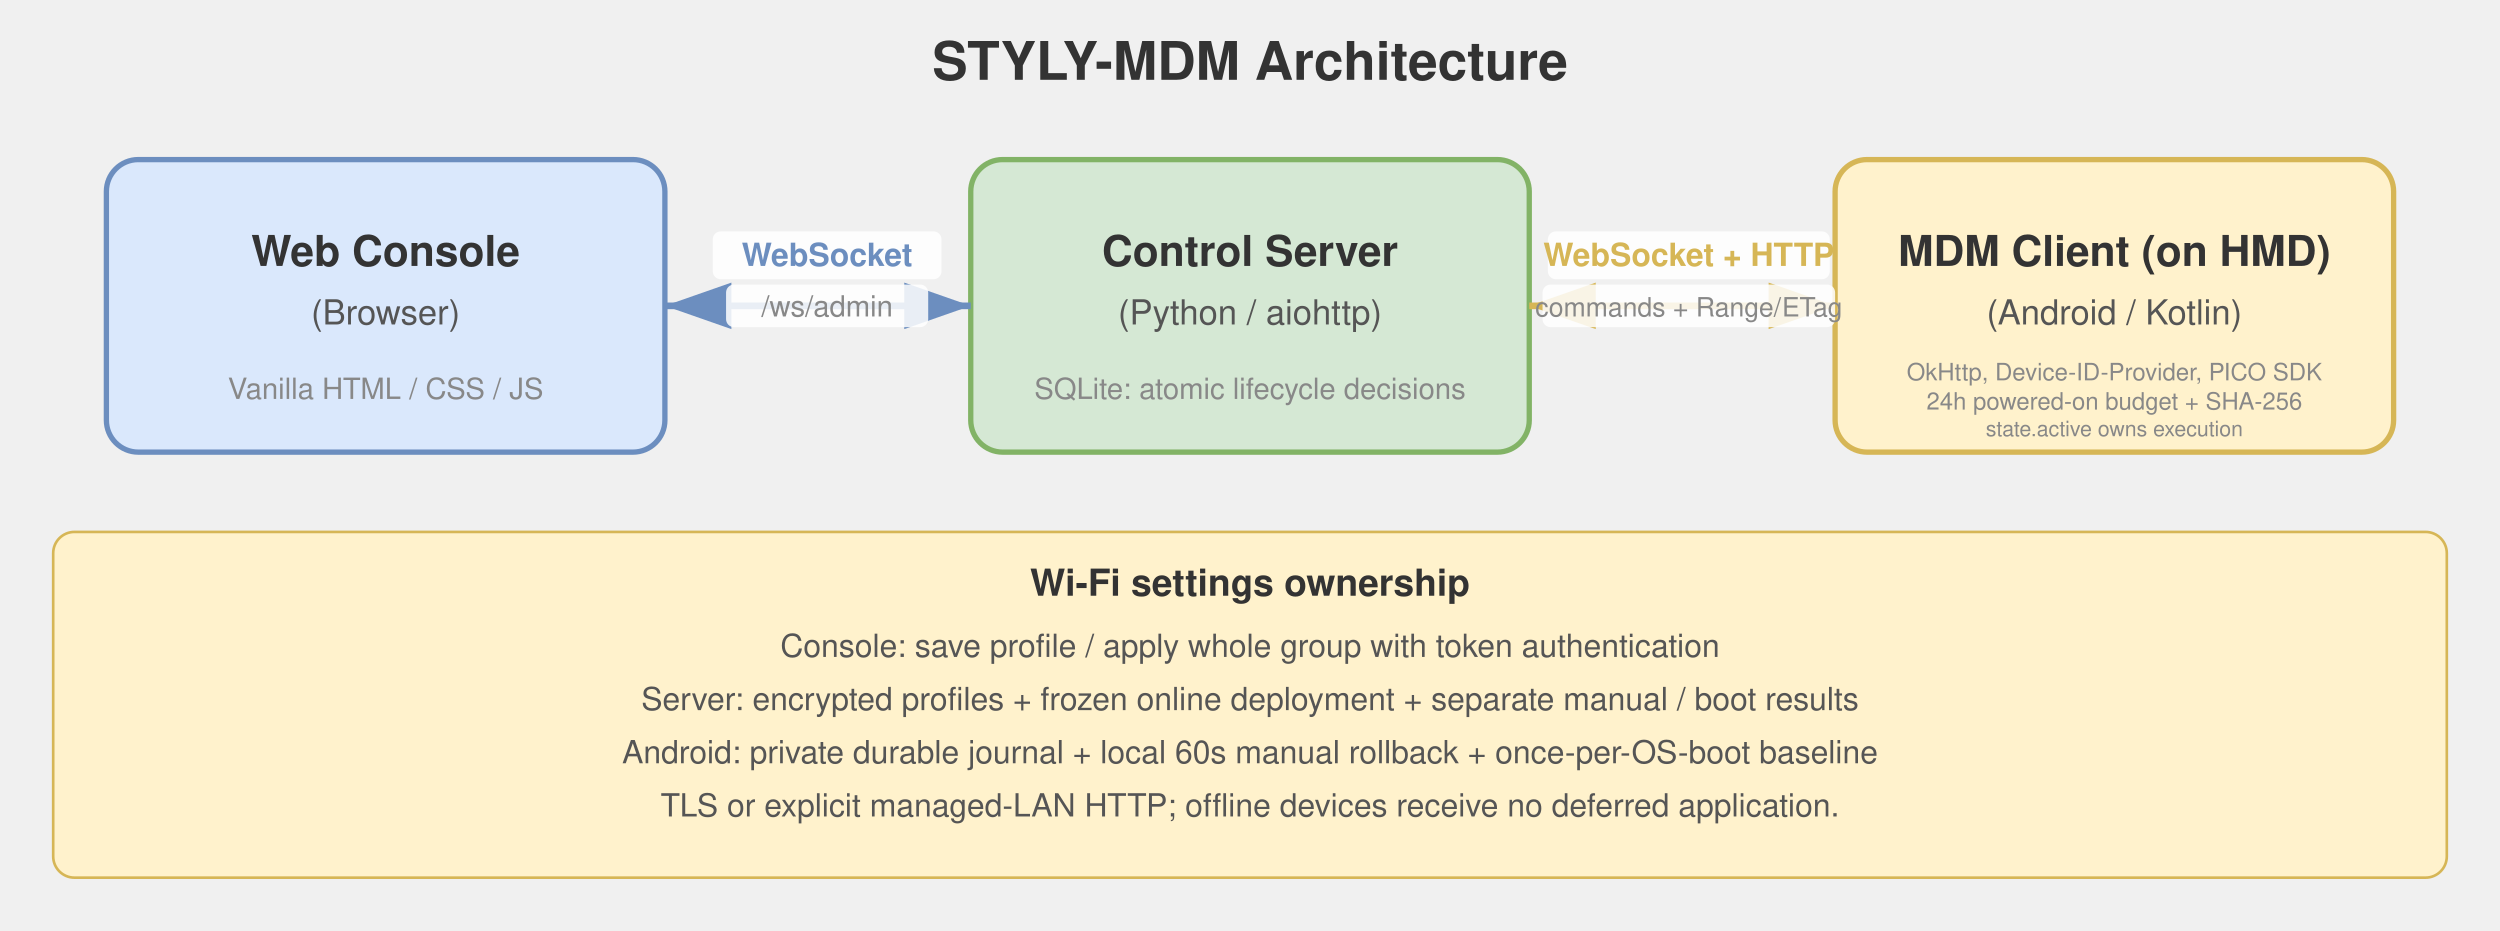
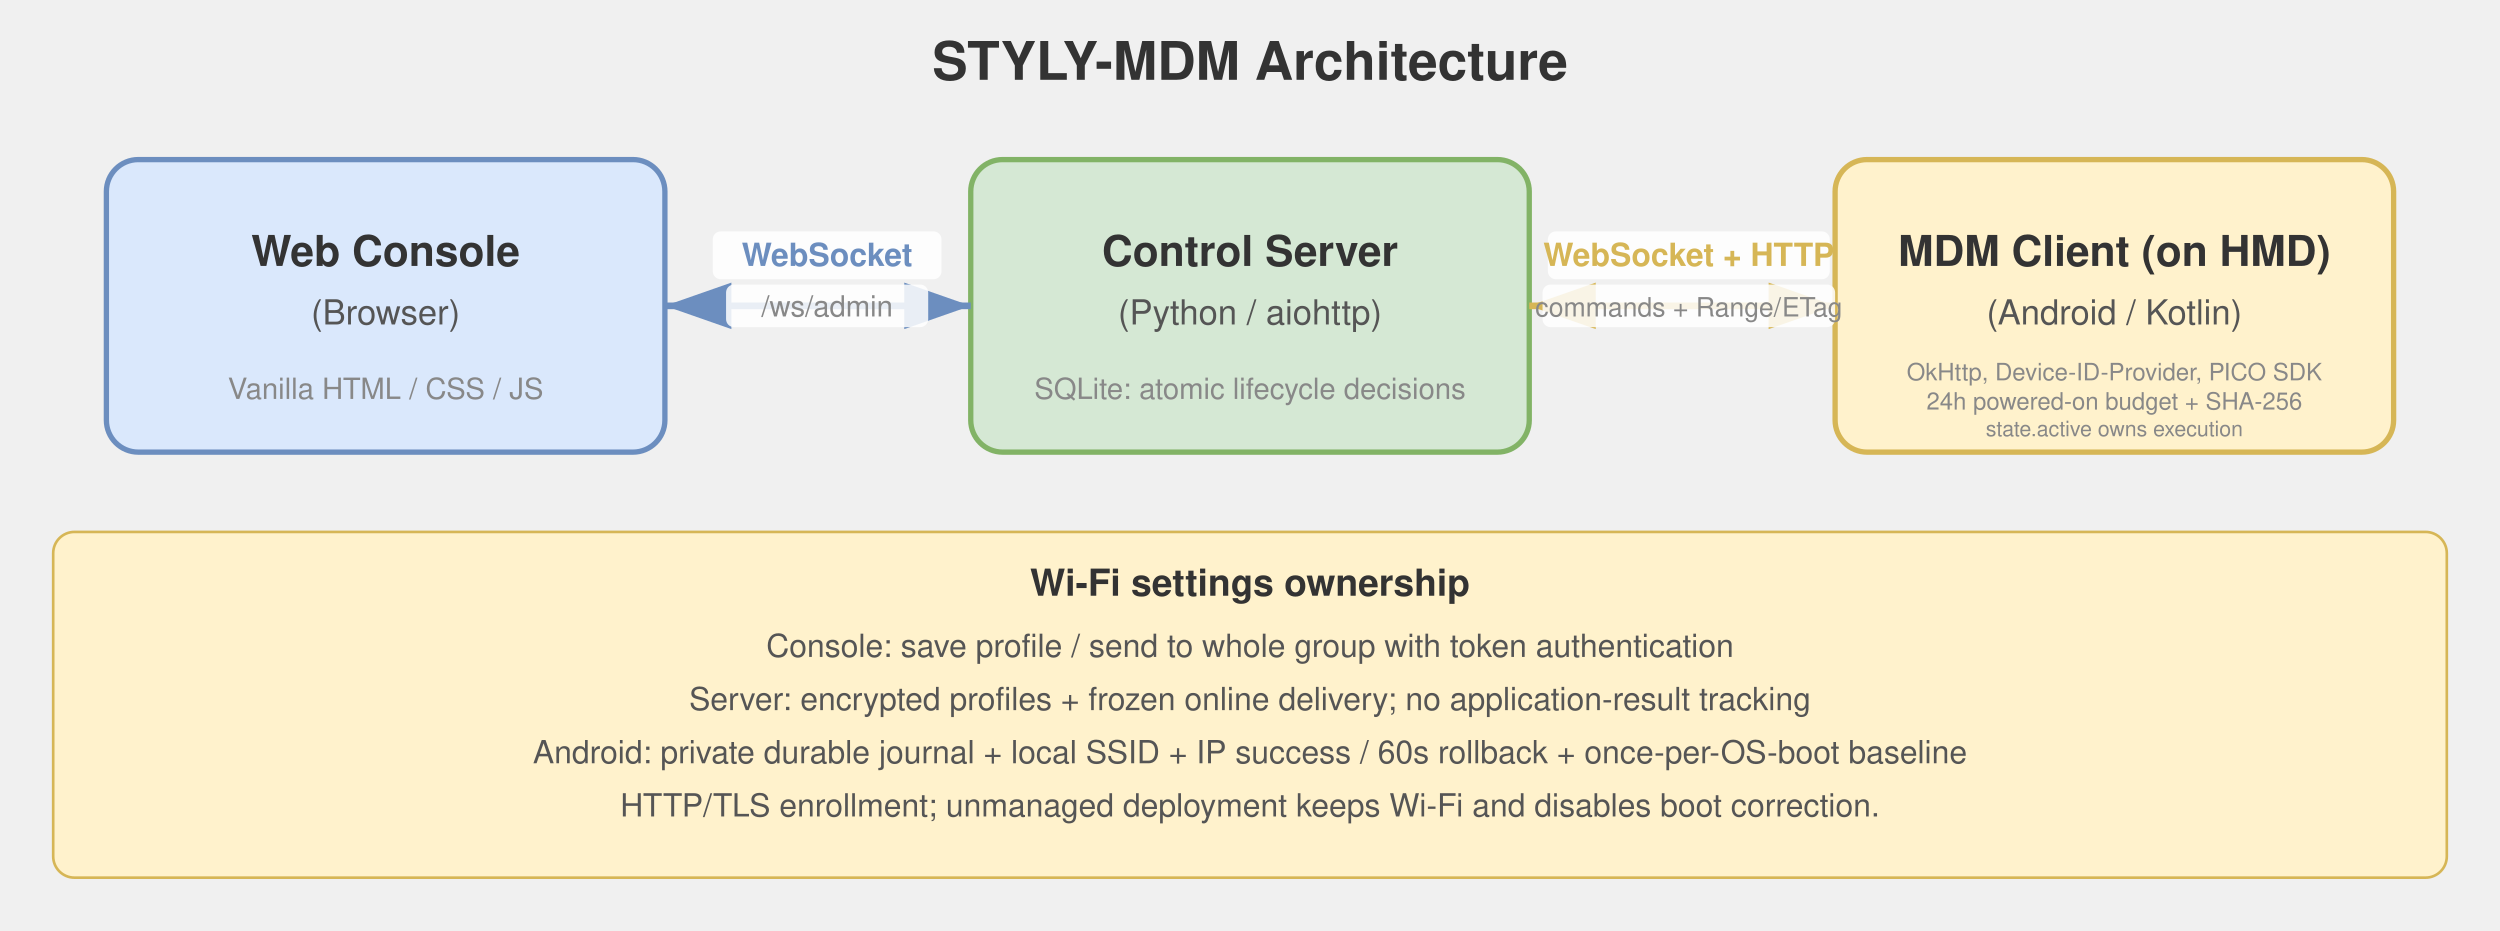
- <svg xmlns="http://www.w3.org/2000/svg" version="1.1" viewBox="0 0 940 350" font-family="Segoe UI, Helvetica, Arial, sans-serif" content="&lt;mxfile host=&quot;Claude&quot;&gt; &lt;diagram id=&quot;arch&quot; name=&quot;Architecture&quot;&gt; &lt;mxGraphModel dx=&quot;1422&quot; dy=&quot;762&quot; grid=&quot;1&quot; gridSize=&quot;10&quot; guides=&quot;1&quot; tooltips=&quot;1&quot; connect=&quot;1&quot; arrows=&quot;1&quot; fold=&quot;1&quot; page=&quot;1&quot; pageScale=&quot;1&quot; pageWidth=&quot;1169&quot; pageHeight=&quot;827&quot; math=&quot;0&quot; shadow=&quot;0&quot;&gt; &lt;root&gt; &lt;mxCell id=&quot;0&quot;/&gt; &lt;mxCell id=&quot;1&quot; parent=&quot;0&quot;/&gt; &lt;mxCell id=&quot;2&quot; value=&quot;&quot; style=&quot;rounded=1;whiteSpace=wrap;html=1;fillColor=#dae8fc;strokeColor=#6c8ebf;arcSize=10;&quot; vertex=&quot;1&quot; parent=&quot;1&quot;&gt;&lt;mxGeometry x=&quot;40&quot; y=&quot;80&quot; width=&quot;200&quot; height=&quot;100&quot; as=&quot;geometry&quot;/&gt;&lt;/mxCell&gt; &lt;mxCell id=&quot;2a&quot; value=&quot;&amp;lt;b&amp;gt;Web Console&amp;lt;/b&amp;gt;&amp;lt;br&amp;gt;(Browser)&quot; style=&quot;text;html=1;align=center;verticalAlign=middle;resizable=0;points=[];autosize=1;&quot; vertex=&quot;1&quot; parent=&quot;1&quot;&gt;&lt;mxGeometry x=&quot;95&quot; y=&quot;105&quot; width=&quot;90&quot; height=&quot;50&quot; as=&quot;geometry&quot;/&gt;&lt;/mxCell&gt; &lt;mxCell id=&quot;2b&quot; value=&quot;Vanilla HTML / CSS / JS&quot; style=&quot;text;html=1;align=center;verticalAlign=middle;fontColor=#666666;fontSize=10;&quot; vertex=&quot;1&quot; parent=&quot;1&quot;&gt;&lt;mxGeometry x=&quot;60&quot; y=&quot;155&quot; width=&quot;160&quot; height=&quot;20&quot; as=&quot;geometry&quot;/&gt;&lt;/mxCell&gt; &lt;mxCell id=&quot;3&quot; value=&quot;&quot; style=&quot;rounded=1;whiteSpace=wrap;html=1;fillColor=#d5e8d4;strokeColor=#82b366;arcSize=10;&quot; vertex=&quot;1&quot; parent=&quot;1&quot;&gt;&lt;mxGeometry x=&quot;360&quot; y=&quot;80&quot; width=&quot;220&quot; height=&quot;100&quot; as=&quot;geometry&quot;/&gt;&lt;/mxCell&gt; &lt;mxCell id=&quot;3a&quot; value=&quot;&amp;lt;b&amp;gt;Control Server&amp;lt;/b&amp;gt;&amp;lt;br&amp;gt;(Python / aiohttp)&quot; style=&quot;text;html=1;align=center;verticalAlign=middle;resizable=0;points=[];autosize=1;&quot; vertex=&quot;1&quot; parent=&quot;1&quot;&gt;&lt;mxGeometry x=&quot;405&quot; y=&quot;105&quot; width=&quot;130&quot; height=&quot;50&quot; as=&quot;geometry&quot;/&gt;&lt;/mxCell&gt; &lt;mxCell id=&quot;3b&quot; value=&quot;SQLite: atomic lifecycle decisions&quot; style=&quot;text;html=1;align=center;verticalAlign=middle;fontColor=#666666;fontSize=10;&quot; vertex=&quot;1&quot; parent=&quot;1&quot;&gt;&lt;mxGeometry x=&quot;390&quot; y=&quot;155&quot; width=&quot;160&quot; height=&quot;20&quot; as=&quot;geometry&quot;/&gt;&lt;/mxCell&gt; &lt;mxCell id=&quot;4&quot; value=&quot;&quot; style=&quot;rounded=1;whiteSpace=wrap;html=1;fillColor=#fff2cc;strokeColor=#d6b656;arcSize=10;&quot; vertex=&quot;1&quot; parent=&quot;1&quot;&gt;&lt;mxGeometry x=&quot;700&quot; y=&quot;80&quot; width=&quot;200&quot; height=&quot;100&quot; as=&quot;geometry&quot;/&gt;&lt;/mxCell&gt; &lt;mxCell id=&quot;4a&quot; value=&quot;&amp;lt;b&amp;gt;MDM Client (on HMD)&amp;lt;/b&amp;gt;&amp;lt;br&amp;gt;(Android / Kotlin)&quot; style=&quot;text;html=1;align=center;verticalAlign=middle;resizable=0;points=[];autosize=1;&quot; vertex=&quot;1&quot; parent=&quot;1&quot;&gt;&lt;mxGeometry x=&quot;740&quot; y=&quot;105&quot; width=&quot;120&quot; height=&quot;50&quot; as=&quot;geometry&quot;/&gt;&lt;/mxCell&gt; &lt;mxCell id=&quot;4b&quot; value=&quot;OkHttp, PICO SDK; resumable SHA-256; 24h powered-on budget; durable apply gate&quot; style=&quot;text;html=1;align=center;verticalAlign=middle;fontColor=#666666;fontSize=10;&quot; vertex=&quot;1&quot; parent=&quot;1&quot;&gt;&lt;mxGeometry x=&quot;705&quot; y=&quot;155&quot; width=&quot;190&quot; height=&quot;20&quot; as=&quot;geometry&quot;/&gt;&lt;/mxCell&gt; &lt;mxCell id=&quot;5&quot; style=&quot;edgeStyle=orthogonalEdgeStyle;rounded=0;orthogonalLoop=1;jettySize=auto;containsPoints=1;endArrow=block;endFill=1;startArrow=block;startFill=1;strokeWidth=2;strokeColor=#6c8ebf;&quot; edge=&quot;1&quot; parent=&quot;1&quot; source=&quot;2&quot; target=&quot;3&quot;&gt;&lt;mxGeometry relative=&quot;1&quot; as=&quot;geometry&quot;/&gt;&lt;/mxCell&gt; &lt;mxCell id=&quot;5a&quot; value=&quot;WebSocket&amp;lt;br&amp;gt;&amp;lt;font style=&amp;quot;font-size:10px&amp;quot;&amp;gt;/ws/admin&amp;lt;/font&amp;gt;&quot; style=&quot;edgeLabel;html=1;align=center;verticalAlign=middle;resizable=0;points=[];&quot; vertex=&quot;1&quot; connectable=&quot;0&quot; parent=&quot;5&quot;&gt;&lt;mxGeometry x=&quot;-0.1&quot; relative=&quot;1&quot; as=&quot;geometry&quot;&gt;&lt;mxPoint as=&quot;offset&quot;/&gt;&lt;/mxGeometry&gt;&lt;/mxCell&gt; &lt;mxCell id=&quot;6&quot; style=&quot;edgeStyle=orthogonalEdgeStyle;rounded=0;orthogonalLoop=1;jettySize=auto;containsPoints=1;endArrow=block;endFill=1;startArrow=block;startFill=1;strokeWidth=2;strokeColor=#d6b656;&quot; edge=&quot;1&quot; parent=&quot;1&quot; source=&quot;3&quot; target=&quot;4&quot;&gt;&lt;mxGeometry relative=&quot;1&quot; as=&quot;geometry&quot;/&gt;&lt;/mxCell&gt; &lt;mxCell id=&quot;6a&quot; value=&quot;WebSocket + HTTP&amp;lt;br&amp;gt;&amp;lt;font style=&amp;quot;font-size:10px&amp;quot;&amp;gt;commands + Range/ETag&amp;lt;/font&amp;gt;&quot; style=&quot;edgeLabel;html=1;align=center;verticalAlign=middle;resizable=0;points=[];&quot; vertex=&quot;1&quot; connectable=&quot;0&quot; parent=&quot;6&quot;&gt;&lt;mxGeometry x=&quot;-0.1&quot; relative=&quot;1&quot; as=&quot;geometry&quot;&gt;&lt;mxPoint as=&quot;offset&quot;/&gt;&lt;/mxGeometry&gt;&lt;/mxCell&gt; &lt;mxCell id=&quot;7&quot; value=&quot;&amp;lt;font style=&amp;quot;font-size:16px&amp;quot;&amp;gt;&amp;lt;b&amp;gt;STYLY-MDM Architecture&amp;lt;/b&amp;gt;&amp;lt;/font&amp;gt;&quot; style=&quot;text;html=1;align=center;verticalAlign=middle;resizable=0;points=[];autosize=1;&quot; vertex=&quot;1&quot; parent=&quot;1&quot;&gt;&lt;mxGeometry x=&quot;350&quot; y=&quot;20&quot; width=&quot;240&quot; height=&quot;40&quot; as=&quot;geometry&quot;/&gt;&lt;/mxCell&gt; &lt;mxCell id=&quot;wifi-v1-panel&quot; value=&quot;&amp;lt;b&amp;gt;Wi-Fi settings ownership&amp;lt;/b&amp;gt;&amp;lt;br&amp;gt;Console: save profile / apply whole group with token authentication&amp;lt;br&amp;gt;Server: encrypted profiles + frozen online deployment + separate manual / boot results&amp;lt;br&amp;gt;Android: private durable journal + local 60s manual rollback + once-per-OS-boot baseline&amp;lt;br&amp;gt;TLS or explicit managed-LAN HTTP; offline devices receive no deferred application.&quot; style=&quot;rounded=1;whiteSpace=wrap;html=1;fillColor=#fff2cc;strokeColor=#d6b656;fontSize=12;align=center;&quot; vertex=&quot;1&quot; parent=&quot;1&quot;&gt;&lt;mxGeometry x=&quot;20&quot; y=&quot;200&quot; width=&quot;900&quot; height=&quot;130&quot; as=&quot;geometry&quot; /&gt;&lt;/mxCell&gt; &lt;/root&gt; &lt;/mxGraphModel&gt; &lt;/diagram&gt; &lt;/mxfile&gt;">
+ <svg xmlns="http://www.w3.org/2000/svg" version="1.1" viewBox="0 0 940 350" font-family="Segoe UI, Helvetica, Arial, sans-serif" content="&lt;mxfile host=&quot;Claude&quot;&gt; &lt;diagram id=&quot;arch&quot; name=&quot;Architecture&quot;&gt; &lt;mxGraphModel dx=&quot;1422&quot; dy=&quot;762&quot; grid=&quot;1&quot; gridSize=&quot;10&quot; guides=&quot;1&quot; tooltips=&quot;1&quot; connect=&quot;1&quot; arrows=&quot;1&quot; fold=&quot;1&quot; page=&quot;1&quot; pageScale=&quot;1&quot; pageWidth=&quot;1169&quot; pageHeight=&quot;827&quot; math=&quot;0&quot; shadow=&quot;0&quot;&gt; &lt;root&gt; &lt;mxCell id=&quot;0&quot;/&gt; &lt;mxCell id=&quot;1&quot; parent=&quot;0&quot;/&gt; &lt;mxCell id=&quot;2&quot; value=&quot;&quot; style=&quot;rounded=1;whiteSpace=wrap;html=1;fillColor=#dae8fc;strokeColor=#6c8ebf;arcSize=10;&quot; vertex=&quot;1&quot; parent=&quot;1&quot;&gt;&lt;mxGeometry x=&quot;40&quot; y=&quot;80&quot; width=&quot;200&quot; height=&quot;100&quot; as=&quot;geometry&quot;/&gt;&lt;/mxCell&gt; &lt;mxCell id=&quot;2a&quot; value=&quot;&amp;lt;b&amp;gt;Web Console&amp;lt;/b&amp;gt;&amp;lt;br&amp;gt;(Browser)&quot; style=&quot;text;html=1;align=center;verticalAlign=middle;resizable=0;points=[];autosize=1;&quot; vertex=&quot;1&quot; parent=&quot;1&quot;&gt;&lt;mxGeometry x=&quot;95&quot; y=&quot;105&quot; width=&quot;90&quot; height=&quot;50&quot; as=&quot;geometry&quot;/&gt;&lt;/mxCell&gt; &lt;mxCell id=&quot;2b&quot; value=&quot;Vanilla HTML / CSS / JS&quot; style=&quot;text;html=1;align=center;verticalAlign=middle;fontColor=#666666;fontSize=10;&quot; vertex=&quot;1&quot; parent=&quot;1&quot;&gt;&lt;mxGeometry x=&quot;60&quot; y=&quot;155&quot; width=&quot;160&quot; height=&quot;20&quot; as=&quot;geometry&quot;/&gt;&lt;/mxCell&gt; &lt;mxCell id=&quot;3&quot; value=&quot;&quot; style=&quot;rounded=1;whiteSpace=wrap;html=1;fillColor=#d5e8d4;strokeColor=#82b366;arcSize=10;&quot; vertex=&quot;1&quot; parent=&quot;1&quot;&gt;&lt;mxGeometry x=&quot;360&quot; y=&quot;80&quot; width=&quot;220&quot; height=&quot;100&quot; as=&quot;geometry&quot;/&gt;&lt;/mxCell&gt; &lt;mxCell id=&quot;3a&quot; value=&quot;&amp;lt;b&amp;gt;Control Server&amp;lt;/b&amp;gt;&amp;lt;br&amp;gt;(Python / aiohttp)&quot; style=&quot;text;html=1;align=center;verticalAlign=middle;resizable=0;points=[];autosize=1;&quot; vertex=&quot;1&quot; parent=&quot;1&quot;&gt;&lt;mxGeometry x=&quot;405&quot; y=&quot;105&quot; width=&quot;130&quot; height=&quot;50&quot; as=&quot;geometry&quot;/&gt;&lt;/mxCell&gt; &lt;mxCell id=&quot;3b&quot; value=&quot;SQLite: atomic lifecycle decisions&quot; style=&quot;text;html=1;align=center;verticalAlign=middle;fontColor=#666666;fontSize=10;&quot; vertex=&quot;1&quot; parent=&quot;1&quot;&gt;&lt;mxGeometry x=&quot;390&quot; y=&quot;155&quot; width=&quot;160&quot; height=&quot;20&quot; as=&quot;geometry&quot;/&gt;&lt;/mxCell&gt; &lt;mxCell id=&quot;4&quot; value=&quot;&quot; style=&quot;rounded=1;whiteSpace=wrap;html=1;fillColor=#fff2cc;strokeColor=#d6b656;arcSize=10;&quot; vertex=&quot;1&quot; parent=&quot;1&quot;&gt;&lt;mxGeometry x=&quot;700&quot; y=&quot;80&quot; width=&quot;200&quot; height=&quot;100&quot; as=&quot;geometry&quot;/&gt;&lt;/mxCell&gt; &lt;mxCell id=&quot;4a&quot; value=&quot;&amp;lt;b&amp;gt;MDM Client (on HMD)&amp;lt;/b&amp;gt;&amp;lt;br&amp;gt;(Android / Kotlin)&quot; style=&quot;text;html=1;align=center;verticalAlign=middle;resizable=0;points=[];autosize=1;&quot; vertex=&quot;1&quot; parent=&quot;1&quot;&gt;&lt;mxGeometry x=&quot;740&quot; y=&quot;105&quot; width=&quot;120&quot; height=&quot;50&quot; as=&quot;geometry&quot;/&gt;&lt;/mxCell&gt; &lt;mxCell id=&quot;4b&quot; value=&quot;OkHttp, PICO SDK; resumable SHA-256; 24h powered-on budget; durable apply gate&quot; style=&quot;text;html=1;align=center;verticalAlign=middle;fontColor=#666666;fontSize=10;&quot; vertex=&quot;1&quot; parent=&quot;1&quot;&gt;&lt;mxGeometry x=&quot;705&quot; y=&quot;155&quot; width=&quot;190&quot; height=&quot;20&quot; as=&quot;geometry&quot;/&gt;&lt;/mxCell&gt; &lt;mxCell id=&quot;5&quot; style=&quot;edgeStyle=orthogonalEdgeStyle;rounded=0;orthogonalLoop=1;jettySize=auto;containsPoints=1;endArrow=block;endFill=1;startArrow=block;startFill=1;strokeWidth=2;strokeColor=#6c8ebf;&quot; edge=&quot;1&quot; parent=&quot;1&quot; source=&quot;2&quot; target=&quot;3&quot;&gt;&lt;mxGeometry relative=&quot;1&quot; as=&quot;geometry&quot;/&gt;&lt;/mxCell&gt; &lt;mxCell id=&quot;5a&quot; value=&quot;WebSocket&amp;lt;br&amp;gt;&amp;lt;font style=&amp;quot;font-size:10px&amp;quot;&amp;gt;/ws/admin&amp;lt;/font&amp;gt;&quot; style=&quot;edgeLabel;html=1;align=center;verticalAlign=middle;resizable=0;points=[];&quot; vertex=&quot;1&quot; connectable=&quot;0&quot; parent=&quot;5&quot;&gt;&lt;mxGeometry x=&quot;-0.1&quot; relative=&quot;1&quot; as=&quot;geometry&quot;&gt;&lt;mxPoint as=&quot;offset&quot;/&gt;&lt;/mxGeometry&gt;&lt;/mxCell&gt; &lt;mxCell id=&quot;6&quot; style=&quot;edgeStyle=orthogonalEdgeStyle;rounded=0;orthogonalLoop=1;jettySize=auto;containsPoints=1;endArrow=block;endFill=1;startArrow=block;startFill=1;strokeWidth=2;strokeColor=#d6b656;&quot; edge=&quot;1&quot; parent=&quot;1&quot; source=&quot;3&quot; target=&quot;4&quot;&gt;&lt;mxGeometry relative=&quot;1&quot; as=&quot;geometry&quot;/&gt;&lt;/mxCell&gt; &lt;mxCell id=&quot;6a&quot; value=&quot;WebSocket + HTTP&amp;lt;br&amp;gt;&amp;lt;font style=&amp;quot;font-size:10px&amp;quot;&amp;gt;commands + Range/ETag&amp;lt;/font&amp;gt;&quot; style=&quot;edgeLabel;html=1;align=center;verticalAlign=middle;resizable=0;points=[];&quot; vertex=&quot;1&quot; connectable=&quot;0&quot; parent=&quot;6&quot;&gt;&lt;mxGeometry x=&quot;-0.1&quot; relative=&quot;1&quot; as=&quot;geometry&quot;&gt;&lt;mxPoint as=&quot;offset&quot;/&gt;&lt;/mxGeometry&gt;&lt;/mxCell&gt; &lt;mxCell id=&quot;7&quot; value=&quot;&amp;lt;font style=&amp;quot;font-size:16px&amp;quot;&amp;gt;&amp;lt;b&amp;gt;STYLY-MDM Architecture&amp;lt;/b&amp;gt;&amp;lt;/font&amp;gt;&quot; style=&quot;text;html=1;align=center;verticalAlign=middle;resizable=0;points=[];autosize=1;&quot; vertex=&quot;1&quot; parent=&quot;1&quot;&gt;&lt;mxGeometry x=&quot;350&quot; y=&quot;20&quot; width=&quot;240&quot; height=&quot;40&quot; as=&quot;geometry&quot;/&gt;&lt;/mxCell&gt; &lt;mxCell id=&quot;wifi-v1-panel&quot; value=&quot;&amp;lt;b&amp;gt;Wi-Fi settings ownership&amp;lt;/b&amp;gt;&amp;lt;br&amp;gt;Console: save profile / send to whole group with token authentication&amp;lt;br&amp;gt;Server: encrypted profiles + frozen online delivery; no application-result tracking&amp;lt;br&amp;gt;Android: private durable journal + local SSID + IP success / 60s rollback + once-per-OS-boot baseline&amp;lt;br&amp;gt;HTTP/TLS enrollment; unmanaged deployment keeps Wi-Fi and disables boot correction.&quot; style=&quot;rounded=1;whiteSpace=wrap;html=1;fillColor=#fff2cc;strokeColor=#d6b656;fontSize=12;align=center;&quot; vertex=&quot;1&quot; parent=&quot;1&quot;&gt;&lt;mxGeometry x=&quot;20&quot; y=&quot;200&quot; width=&quot;900&quot; height=&quot;130&quot; as=&quot;geometry&quot; /&gt;&lt;/mxCell&gt; &lt;/root&gt; &lt;/mxGraphModel&gt; &lt;/diagram&gt; &lt;/mxfile&gt;">
  <text x="470" y="30" text-anchor="middle" font-size="20" font-weight="bold" fill="#333">STYLY-MDM Architecture</text>
  <rect x="40" y="60" width="210" height="110" rx="12" ry="12" fill="#dae8fc" stroke="#6c8ebf" stroke-width="2" />
  <text x="145" y="100" text-anchor="middle" font-size="16" font-weight="bold" fill="#333">Web Console</text>
  <text x="145" y="122" text-anchor="middle" font-size="13" fill="#555">(Browser)</text>
  <text x="145" y="150" text-anchor="middle" font-size="11" fill="#888">Vanilla HTML / CSS / JS</text>
  <rect x="365" y="60" width="210" height="110" rx="12" ry="12" fill="#d5e8d4" stroke="#82b366" stroke-width="2" />
  <text x="470" y="100" text-anchor="middle" font-size="16" font-weight="bold" fill="#333">Control Server</text>
  <text x="470" y="122" text-anchor="middle" font-size="13" fill="#555">(Python / aiohttp)</text>
  <text x="470" y="150" text-anchor="middle" font-size="11" fill="#888">SQLite: atomic lifecycle decisions</text>
  <rect x="690" y="60" width="210" height="110" rx="12" ry="12" fill="#fff2cc" stroke="#d6b656" stroke-width="2" />
  <text x="795" y="100" text-anchor="middle" font-size="16" font-weight="bold" fill="#333">MDM Client (on HMD)</text>
  <text x="795" y="122" text-anchor="middle" font-size="13" fill="#555">(Android / Kotlin)</text>
  <text x="795" y="143" text-anchor="middle" font-size="9" fill="#888">OkHttp, Device-ID-Provider, PICO SDK</text>
  <text x="795" y="154" text-anchor="middle" font-size="9" fill="#888">24h powered-on budget + SHA-256</text>
  <text x="795" y="164" text-anchor="middle" font-size="8" fill="#888">state.active owns execution</text>
  <defs>
    <marker id="arrowRight" markerWidth="10" markerHeight="7" refX="10" refY="3.5" orient="auto">
      <polygon points="0 0, 10 3.5, 0 7" fill="#6c8ebf" />
    </marker>
    <marker id="arrowLeft" markerWidth="10" markerHeight="7" refX="0" refY="3.5" orient="auto">
      <polygon points="10 0, 0 3.5, 10 7" fill="#6c8ebf" />
    </marker>
    <marker id="arrowRight2" markerWidth="10" markerHeight="7" refX="10" refY="3.5" orient="auto">
      <polygon points="0 0, 10 3.5, 0 7" fill="#d6b656" />
    </marker>
    <marker id="arrowLeft2" markerWidth="10" markerHeight="7" refX="0" refY="3.5" orient="auto">
      <polygon points="10 0, 0 3.5, 10 7" fill="#d6b656" />
    </marker>
  </defs>
  <line x1="250" y1="115" x2="365" y2="115" stroke="#6c8ebf" stroke-width="2.5" marker-start="url(#arrowLeft)" marker-end="url(#arrowRight)" />
  <rect x="268" y="87" width="86" height="18" rx="3" fill="white" fill-opacity="0.85" />
  <text x="311" y="100" text-anchor="middle" font-size="12" font-weight="bold" fill="#6c8ebf">WebSocket</text>
  <rect x="273" y="107" width="76" height="16" rx="3" fill="white" fill-opacity="0.85" />
  <text x="311" y="119" text-anchor="middle" font-size="11" fill="#888">/ws/admin</text>
  <line x1="575" y1="115" x2="690" y2="115" stroke="#d6b656" stroke-width="2.5" marker-start="url(#arrowLeft2)" marker-end="url(#arrowRight2)" />
  <rect x="582" y="87" width="106" height="18" rx="3" fill="white" fill-opacity="0.85" />
  <text x="635" y="100" text-anchor="middle" font-size="12" font-weight="bold" fill="#d6b656">WebSocket + HTTP</text>
  <rect x="580" y="107" width="110" height="16" rx="3" fill="white" fill-opacity="0.85" />
  <text x="635" y="119" text-anchor="middle" font-size="10" fill="#888">commands + Range/ETag</text>
  <rect x="20" y="200" width="900" height="130" rx="8" fill="#fff2cc" stroke="#d6b656" />
  <text x="470" y="224" text-anchor="middle" font-size="14" font-weight="bold" fill="#333">Wi-Fi settings ownership</text>
-   <text x="470" y="247" text-anchor="middle" font-size="12" fill="#555">Console: save profile / apply whole group with token authentication</text>
-   <text x="470" y="267" text-anchor="middle" font-size="12" fill="#555">Server: encrypted profiles + frozen online deployment + separate manual / boot results</text>
-   <text x="470" y="287" text-anchor="middle" font-size="12" fill="#555">Android: private durable journal + local 60s manual rollback + once-per-OS-boot baseline</text>
-   <text x="470" y="307" text-anchor="middle" font-size="12" fill="#555">TLS or explicit managed-LAN HTTP; offline devices receive no deferred application.</text>
+   <text x="470" y="247" text-anchor="middle" font-size="12" fill="#555">Console: save profile / send to whole group with token authentication</text>
+   <text x="470" y="267" text-anchor="middle" font-size="12" fill="#555">Server: encrypted profiles + frozen online delivery; no application-result tracking</text>
+   <text x="470" y="287" text-anchor="middle" font-size="12" fill="#555">Android: private durable journal + local SSID + IP success / 60s rollback + once-per-OS-boot baseline</text>
+   <text x="470" y="307" text-anchor="middle" font-size="12" fill="#555">HTTP/TLS enrollment; unmanaged deployment keeps Wi-Fi and disables boot correction.</text>
</svg>
